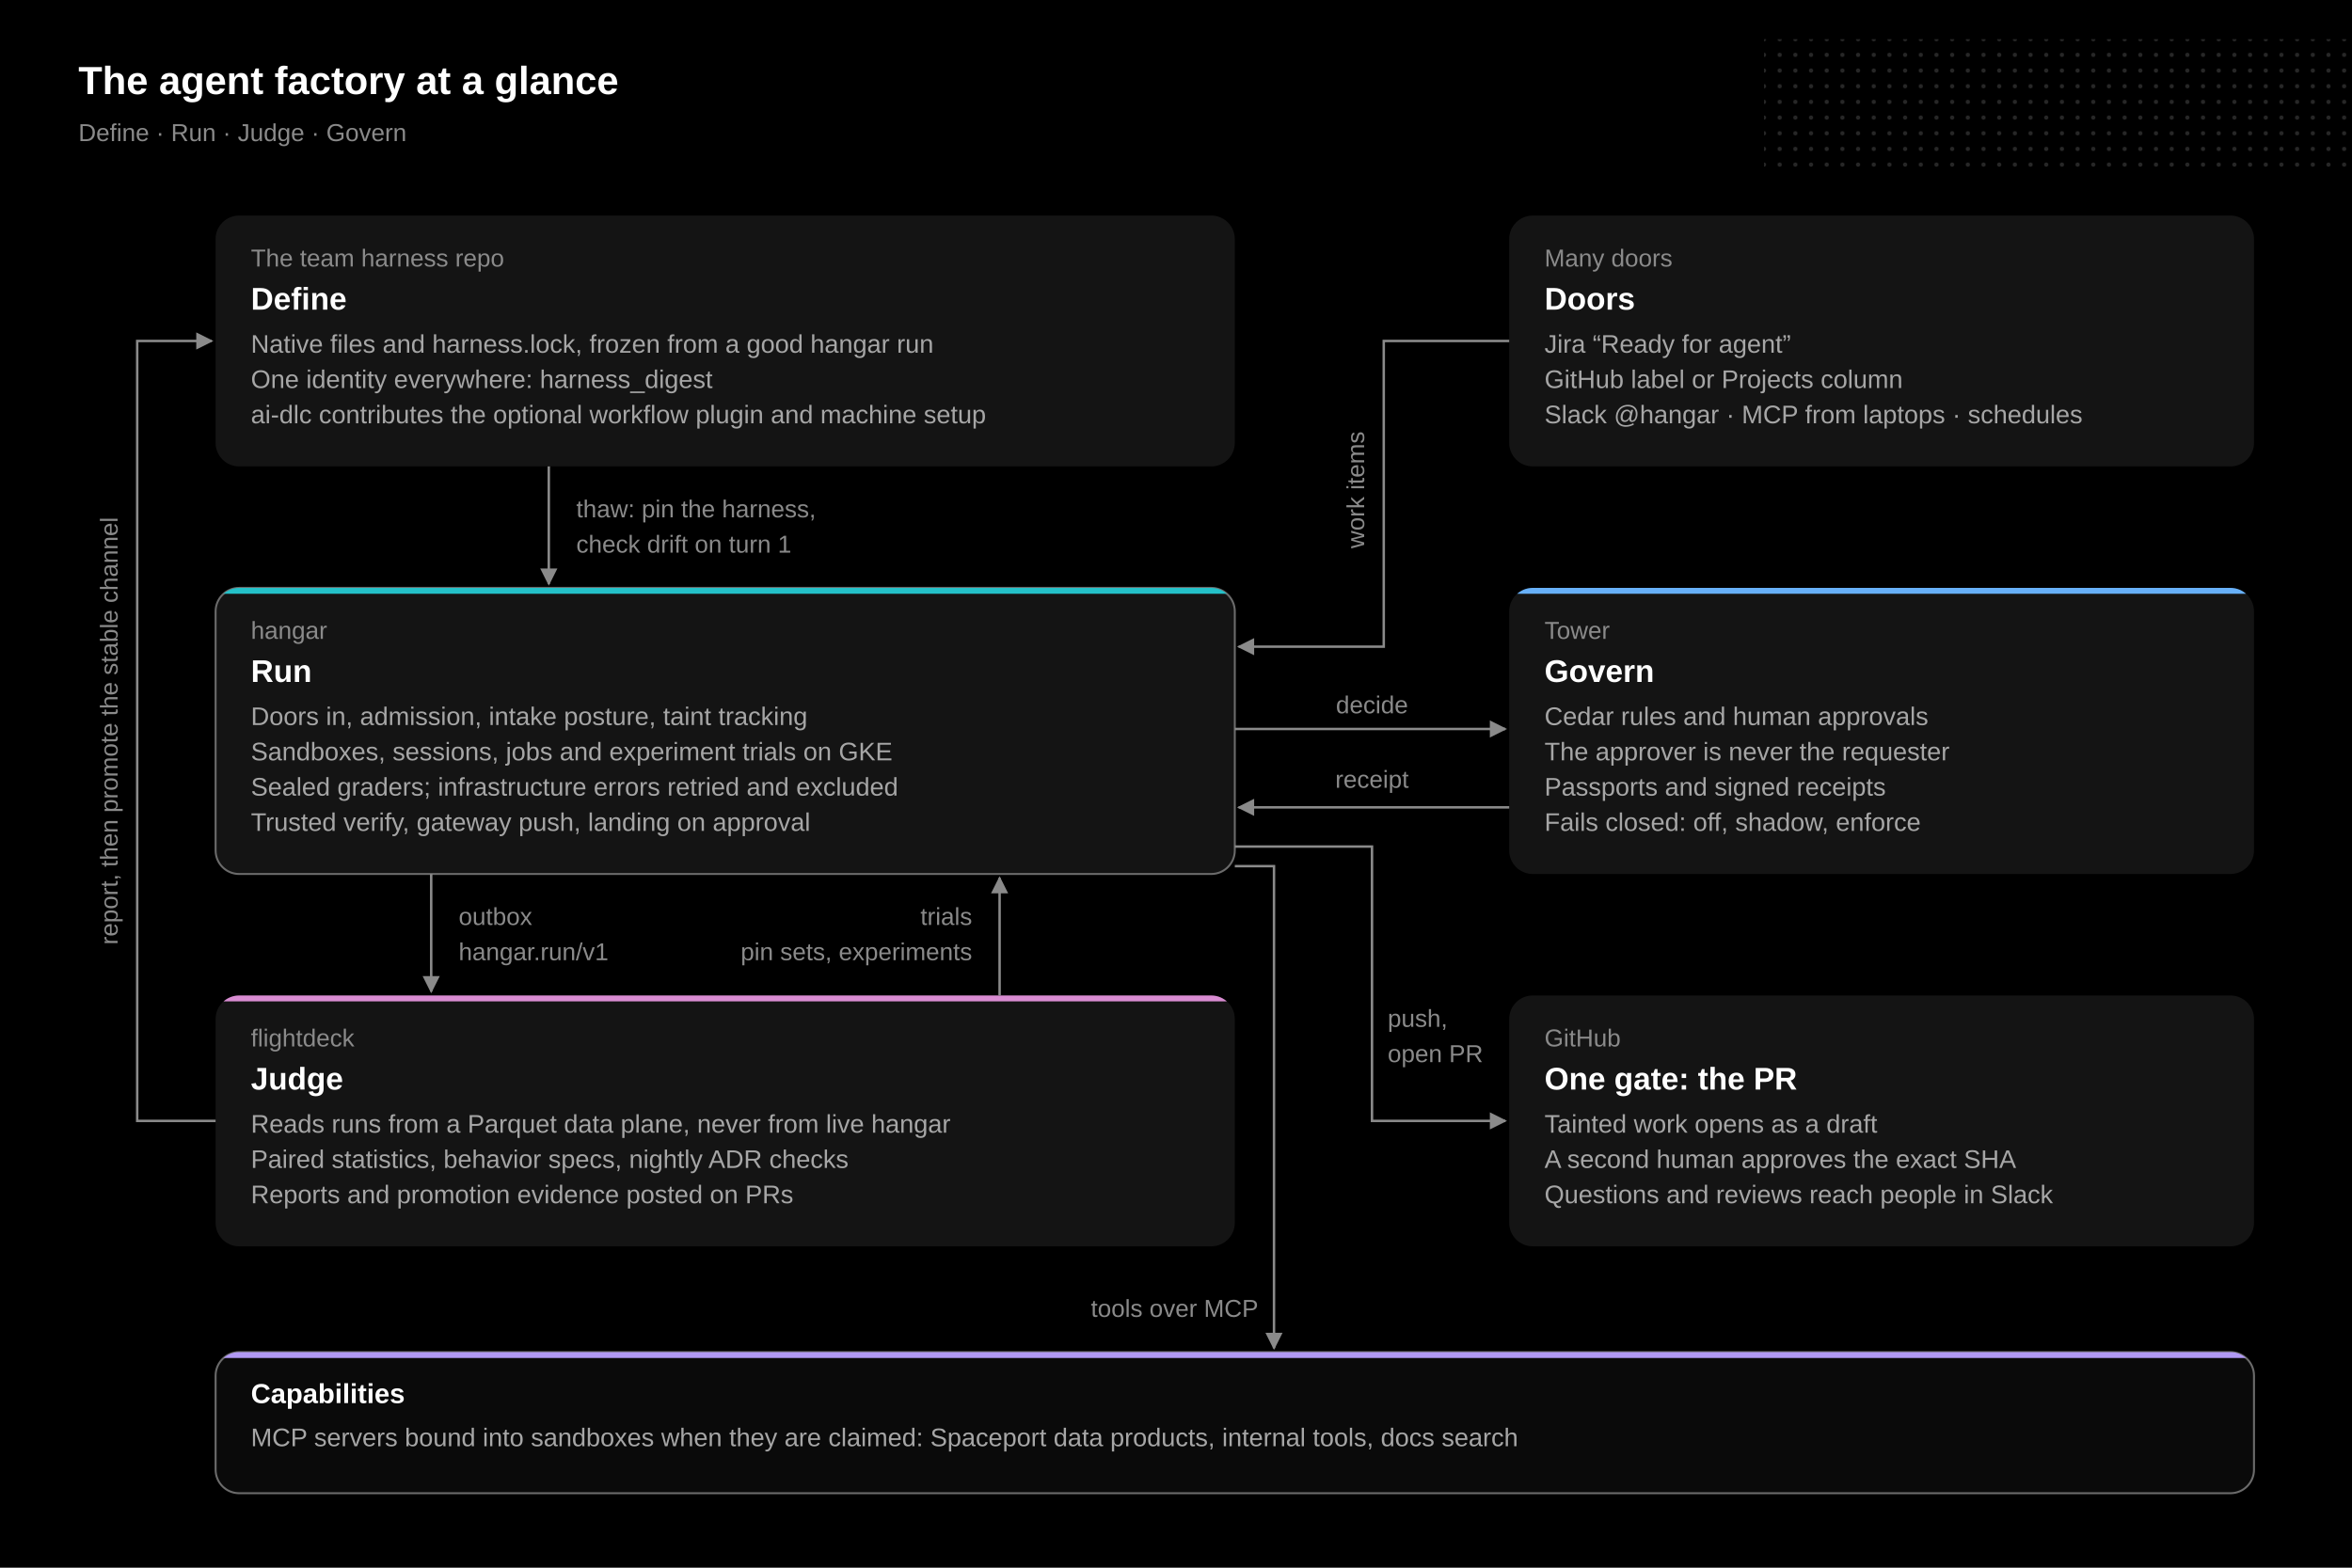
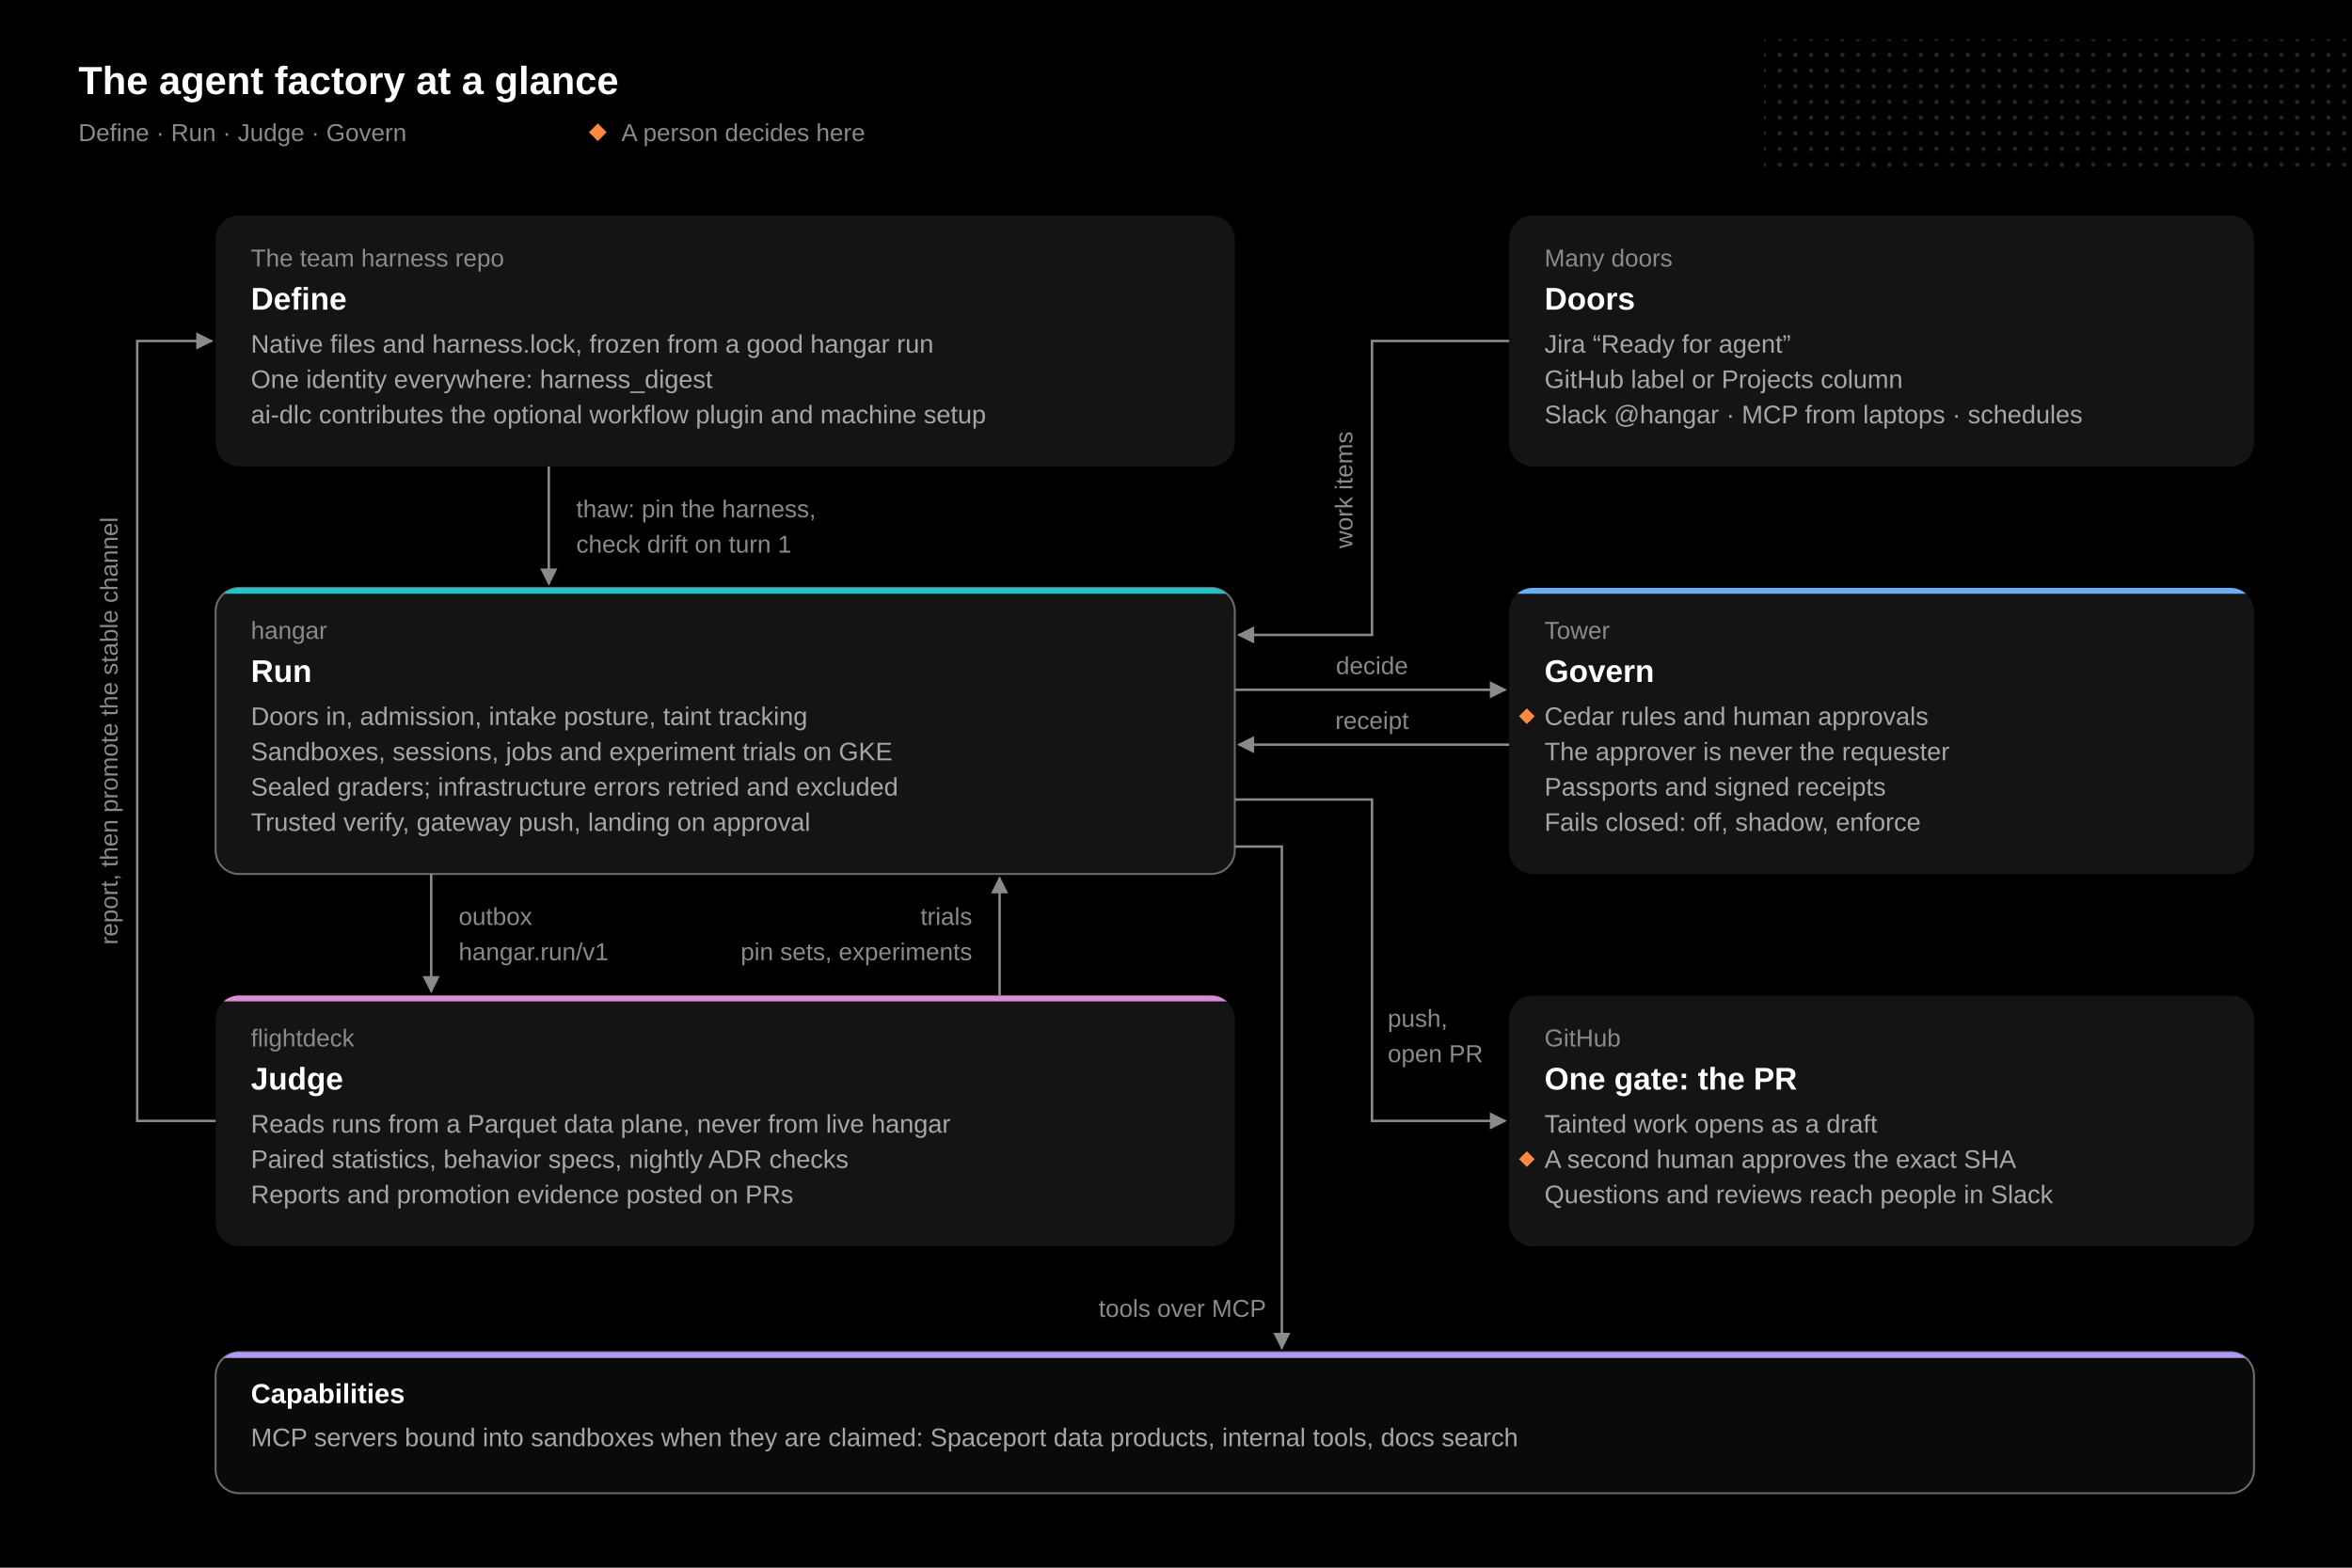
- <svg xmlns="http://www.w3.org/2000/svg" class="af-d" viewBox="0 0 1200 800" role="img" aria-label="The agent factory at a glance">
+ <svg xmlns="http://www.w3.org/2000/svg" class="af-d" viewBox="0 0 1200 800" role="img" aria-labelledby="the-agent-factory-at-a-g-title the-agent-factory-at-a-g-desc">
  <style>
  .af-d .bg { fill: var(--af-canvas, #000000); }
  .af-d .box { fill: var(--af-raised, #141414); }
  .af-d .box-hub { fill: var(--af-raised, #141414); stroke: var(--af-line-strong, #6B6B6B); stroke-width: 1; }
  .af-d .box-plan { fill: none; stroke: var(--af-line-strong, #6B6B6B); stroke-width: 1; stroke-dasharray: 4 4; }
  .af-d .box-ext { fill: var(--af-surface, #0A0A0A); stroke: var(--af-line-strong, #6B6B6B); stroke-width: 1; }
  .af-d .person { fill: var(--af-surface, #0A0A0A); stroke: var(--af-fg-subtle, #8A8A8A); stroke-width: 1; }
  .af-d .bound { fill: none; stroke: var(--af-rule, #424242); stroke-width: 1; stroke-dasharray: 2 5; }
  .af-d .bound-fill { fill: var(--af-surface, #0A0A0A); }
  .af-d .name { font: 700 16px "Archivo", "Helvetica Neue", Arial, sans-serif; font-stretch: 125%; fill: var(--af-fg, #FFFFFF); }
  .af-d .name-s { font: 700 14px "Archivo", "Helvetica Neue", Arial, sans-serif; font-stretch: 125%; fill: var(--af-fg, #FFFFFF); }
  .af-d .title { font: 700 20px "Archivo", "Helvetica Neue", Arial, sans-serif; font-stretch: 125%; fill: var(--af-fg, #FFFFFF); }
  .af-d .body { font: 400 13px "Red Hat Text", "Helvetica Neue", Arial, sans-serif; fill: var(--af-fg-muted, #A6A6A6); }
  .af-d .lbl { font: 500 12.5px "Red Hat Text", "Helvetica Neue", Arial, sans-serif; fill: var(--af-fg-subtle, #8A8A8A); }
  .af-d .lbl-hi { font: 500 12.5px "Red Hat Text", "Helvetica Neue", Arial, sans-serif; fill: var(--af-brand-text, #FFC400); }
  .af-d .edge { fill: none; stroke: var(--af-fg-subtle, #8A8A8A); stroke-width: 1.25; }
  .af-d .edge-plan { fill: none; stroke: var(--af-fg-subtle, #8A8A8A); stroke-width: 1.25; stroke-dasharray: 5 4; }
  .af-d .elabel { font: 400 12.5px "Red Hat Text", "Helvetica Neue", Arial, sans-serif; fill: var(--af-fg-subtle, #8A8A8A); }
  .af-d .arrowhead { fill: var(--af-fg-subtle, #8A8A8A); }
  .af-d .dot { fill: var(--af-dot-field, #262626); }
+   .af-d .human { fill: var(--af-status-approval, #FF8A3D); }
+   .af-d .ic { fill: none; stroke: var(--af-fg-subtle, #8A8A8A); stroke-width: 1.5; stroke-linecap: square; stroke-linejoin: miter; }
</style>
  <defs>
    <marker id="the-agent-factory-at-a-g-arrow" viewBox="0 0 10 10" refX="9" refY="5" markerWidth="7" markerHeight="7" orient="auto-start-reverse">
      <path class="arrowhead" d="M0 0L10 5L0 10z" />
    </marker>
  </defs>
  <rect class="bg" width="1200" height="800" />
  <pattern id="the-agent-factory-at-a-g-dots" width="8" height="8" patternUnits="userSpaceOnUse">
    <circle class="dot" cx="4" cy="4" r="1.1" />
  </pattern>
  <rect x="900" y="20" width="300" height="70" fill="url(#the-agent-factory-at-a-g-dots)" />
  <text class="title" x="40" y="48" text-anchor="start">The agent factory at a glance</text>
  <text class="lbl" x="40" y="72" text-anchor="start">Define  ·  Run  ·  Judge  ·  Govern</text>
+   <path class="human" d="M305 63.0L309.5 67.5L305 72.0L300.5 67.5z" />
+   <text class="lbl" x="317" y="72" text-anchor="start">A person decides here</text>
  <rect class="box" x="110" y="110" width="520" height="128" rx="12" />
  <text class="lbl" x="128" y="136">The team harness repo</text>
  <text class="name" x="128" y="158">Define</text>
  <text class="body" x="128" y="180">Native files and harness.lock, frozen from a good hangar run</text>
  <text class="body" x="128" y="198">One identity everywhere: harness_digest</text>
  <text class="body" x="128" y="216">ai-dlc contributes the optional workflow plugin and machine setup</text>
  <rect class="box-hub" x="110" y="300" width="520" height="146" rx="12" />
  <clipPath id="pe110-300-520-146">
    <rect x="110" y="300" width="520" height="146" rx="12" />
  </clipPath>
  <rect x="110" y="300" width="520" height="3" fill="var(--af-product-hangar, #24C1C9)" clip-path="url(#pe110-300-520-146)" />
  <text class="lbl" x="128" y="326">hangar</text>
  <text class="name" x="128" y="348">Run</text>
  <text class="body" x="128" y="370">Doors in, admission, intake posture, taint tracking</text>
  <text class="body" x="128" y="388">Sandboxes, sessions, jobs and experiment trials on GKE</text>
  <text class="body" x="128" y="406">Sealed graders; infrastructure errors retried and excluded</text>
  <text class="body" x="128" y="424">Trusted verify, gateway push, landing on approval</text>
  <rect class="box" x="110" y="508" width="520" height="128" rx="12" />
  <clipPath id="pe110-508-520-128">
    <rect x="110" y="508" width="520" height="128" rx="12" />
  </clipPath>
  <rect x="110" y="508" width="520" height="3" fill="var(--af-product-flightdeck, #D98CD2)" clip-path="url(#pe110-508-520-128)" />
  <text class="lbl" x="128" y="534">flightdeck</text>
  <text class="name" x="128" y="556">Judge</text>
  <text class="body" x="128" y="578">Reads runs from a Parquet data plane, never from live hangar</text>
  <text class="body" x="128" y="596">Paired statistics, behavior specs, nightly ADR checks</text>
  <text class="body" x="128" y="614">Reports and promotion evidence posted on PRs</text>
  <rect class="box" x="770" y="110" width="380" height="128" rx="12" />
  <text class="lbl" x="788" y="136">Many doors</text>
  <text class="name" x="788" y="158">Doors</text>
  <text class="body" x="788" y="180">Jira “Ready for agent”</text>
  <text class="body" x="788" y="198">GitHub label or Projects column</text>
  <text class="body" x="788" y="216">Slack @hangar · MCP from laptops · schedules</text>
  <rect class="box" x="770" y="300" width="380" height="146" rx="12" />
  <clipPath id="pe770-300-380-146">
    <rect x="770" y="300" width="380" height="146" rx="12" />
  </clipPath>
  <rect x="770" y="300" width="380" height="3" fill="var(--af-product-tower, #67B0F9)" clip-path="url(#pe770-300-380-146)" />
  <text class="lbl" x="788" y="326">Tower</text>
  <text class="name" x="788" y="348">Govern</text>
+   <path class="human" d="M779 361.5L783 365.5L779 369.5L775 365.5z" />
  <text class="body" x="788" y="370">Cedar rules and human approvals</text>
  <text class="body" x="788" y="388">The approver is never the requester</text>
  <text class="body" x="788" y="406">Passports and signed receipts</text>
  <text class="body" x="788" y="424">Fails closed: off, shadow, enforce</text>
  <rect class="box" x="770" y="508" width="380" height="128" rx="12" />
  <text class="lbl" x="788" y="534">GitHub</text>
  <text class="name" x="788" y="556">One gate: the PR</text>
  <text class="body" x="788" y="578">Tainted work opens as a draft</text>
+   <path class="human" d="M779 587.5L783 591.5L779 595.5L775 591.5z" />
  <text class="body" x="788" y="596">A second human approves the exact SHA</text>
  <text class="body" x="788" y="614">Questions and reviews reach people in Slack</text>
  <rect class="box-ext" x="110" y="690" width="1040" height="72" rx="12" />
  <clipPath id="pe110-690-1040-72">
    <rect x="110" y="690" width="1040" height="72" rx="12" />
  </clipPath>
  <rect x="110" y="690" width="1040" height="3" fill="var(--af-product-spaceport, #B199F4)" clip-path="url(#pe110-690-1040-72)" />
  <text class="name-s" x="128" y="716">Capabilities</text>
  <text class="body" x="128" y="738">MCP servers bound into sandboxes when they are claimed: Spaceport data products, internal tools, docs search</text>
  <path class="edge" d="M280 238V298" marker-end="url(#the-agent-factory-at-a-g-arrow)" />
  <text class="elabel" x="294" y="264" text-anchor="start">thaw: pin the harness,</text>
  <text class="elabel" x="294" y="282" text-anchor="start">check drift on turn 1</text>
  <path class="edge" d="M220 446V506" marker-end="url(#the-agent-factory-at-a-g-arrow)" />
  <text class="elabel" x="234" y="472" text-anchor="start">outbox</text>
  <text class="elabel" x="234" y="490" text-anchor="start">hangar.run/v1</text>
  <path class="edge" d="M510 508V448" marker-end="url(#the-agent-factory-at-a-g-arrow)" />
  <text class="elabel" x="496" y="472" text-anchor="end">trials</text>
  <text class="elabel" x="496" y="490" text-anchor="end">pin sets, experiments</text>
  <path class="edge" d="M110 572H70V174H108" marker-end="url(#the-agent-factory-at-a-g-arrow)" />
  <text class="elabel" x="60" y="373" text-anchor="middle" transform="rotate(-90 60 373)">report, then promote the stable channel</text>
-   <path class="edge" d="M770 174H706V330H632" marker-end="url(#the-agent-factory-at-a-g-arrow)" />
-   <text class="elabel" x="696" y="250" text-anchor="middle" transform="rotate(-90 696 250)">work items</text>
-   <path class="edge" d="M630 372H768" marker-end="url(#the-agent-factory-at-a-g-arrow)" />
-   <text class="elabel" x="700" y="364" text-anchor="middle">decide</text>
-   <path class="edge" d="M770 412H632" marker-end="url(#the-agent-factory-at-a-g-arrow)" />
-   <text class="elabel" x="700" y="402" text-anchor="middle">receipt</text>
-   <path class="edge" d="M630 432H700V572H768" marker-end="url(#the-agent-factory-at-a-g-arrow)" />
+   <path class="edge" d="M770 174H700V324H632" marker-end="url(#the-agent-factory-at-a-g-arrow)" />
+   <text class="elabel" x="690" y="250" text-anchor="middle" transform="rotate(-90 690 250)">work items</text>
+   <path class="edge" d="M630 352H768" marker-end="url(#the-agent-factory-at-a-g-arrow)" />
+   <text class="elabel" x="700" y="344" text-anchor="middle">decide</text>
+   <path class="edge" d="M770 380H632" marker-end="url(#the-agent-factory-at-a-g-arrow)" />
+   <text class="elabel" x="700" y="372" text-anchor="middle">receipt</text>
+   <path class="edge" d="M630 408H700V572H768" marker-end="url(#the-agent-factory-at-a-g-arrow)" />
  <text class="elabel" x="708" y="524" text-anchor="start">push,</text>
  <text class="elabel" x="708" y="542" text-anchor="start">open PR</text>
-   <path class="edge" d="M630 442H650V688" marker-end="url(#the-agent-factory-at-a-g-arrow)" />
-   <text class="elabel" x="642" y="672" text-anchor="end">tools over MCP</text>
+   <path class="edge" d="M630 432H654V688" marker-end="url(#the-agent-factory-at-a-g-arrow)" />
+   <text class="elabel" x="646" y="672" text-anchor="end">tools over MCP</text>
</svg>
